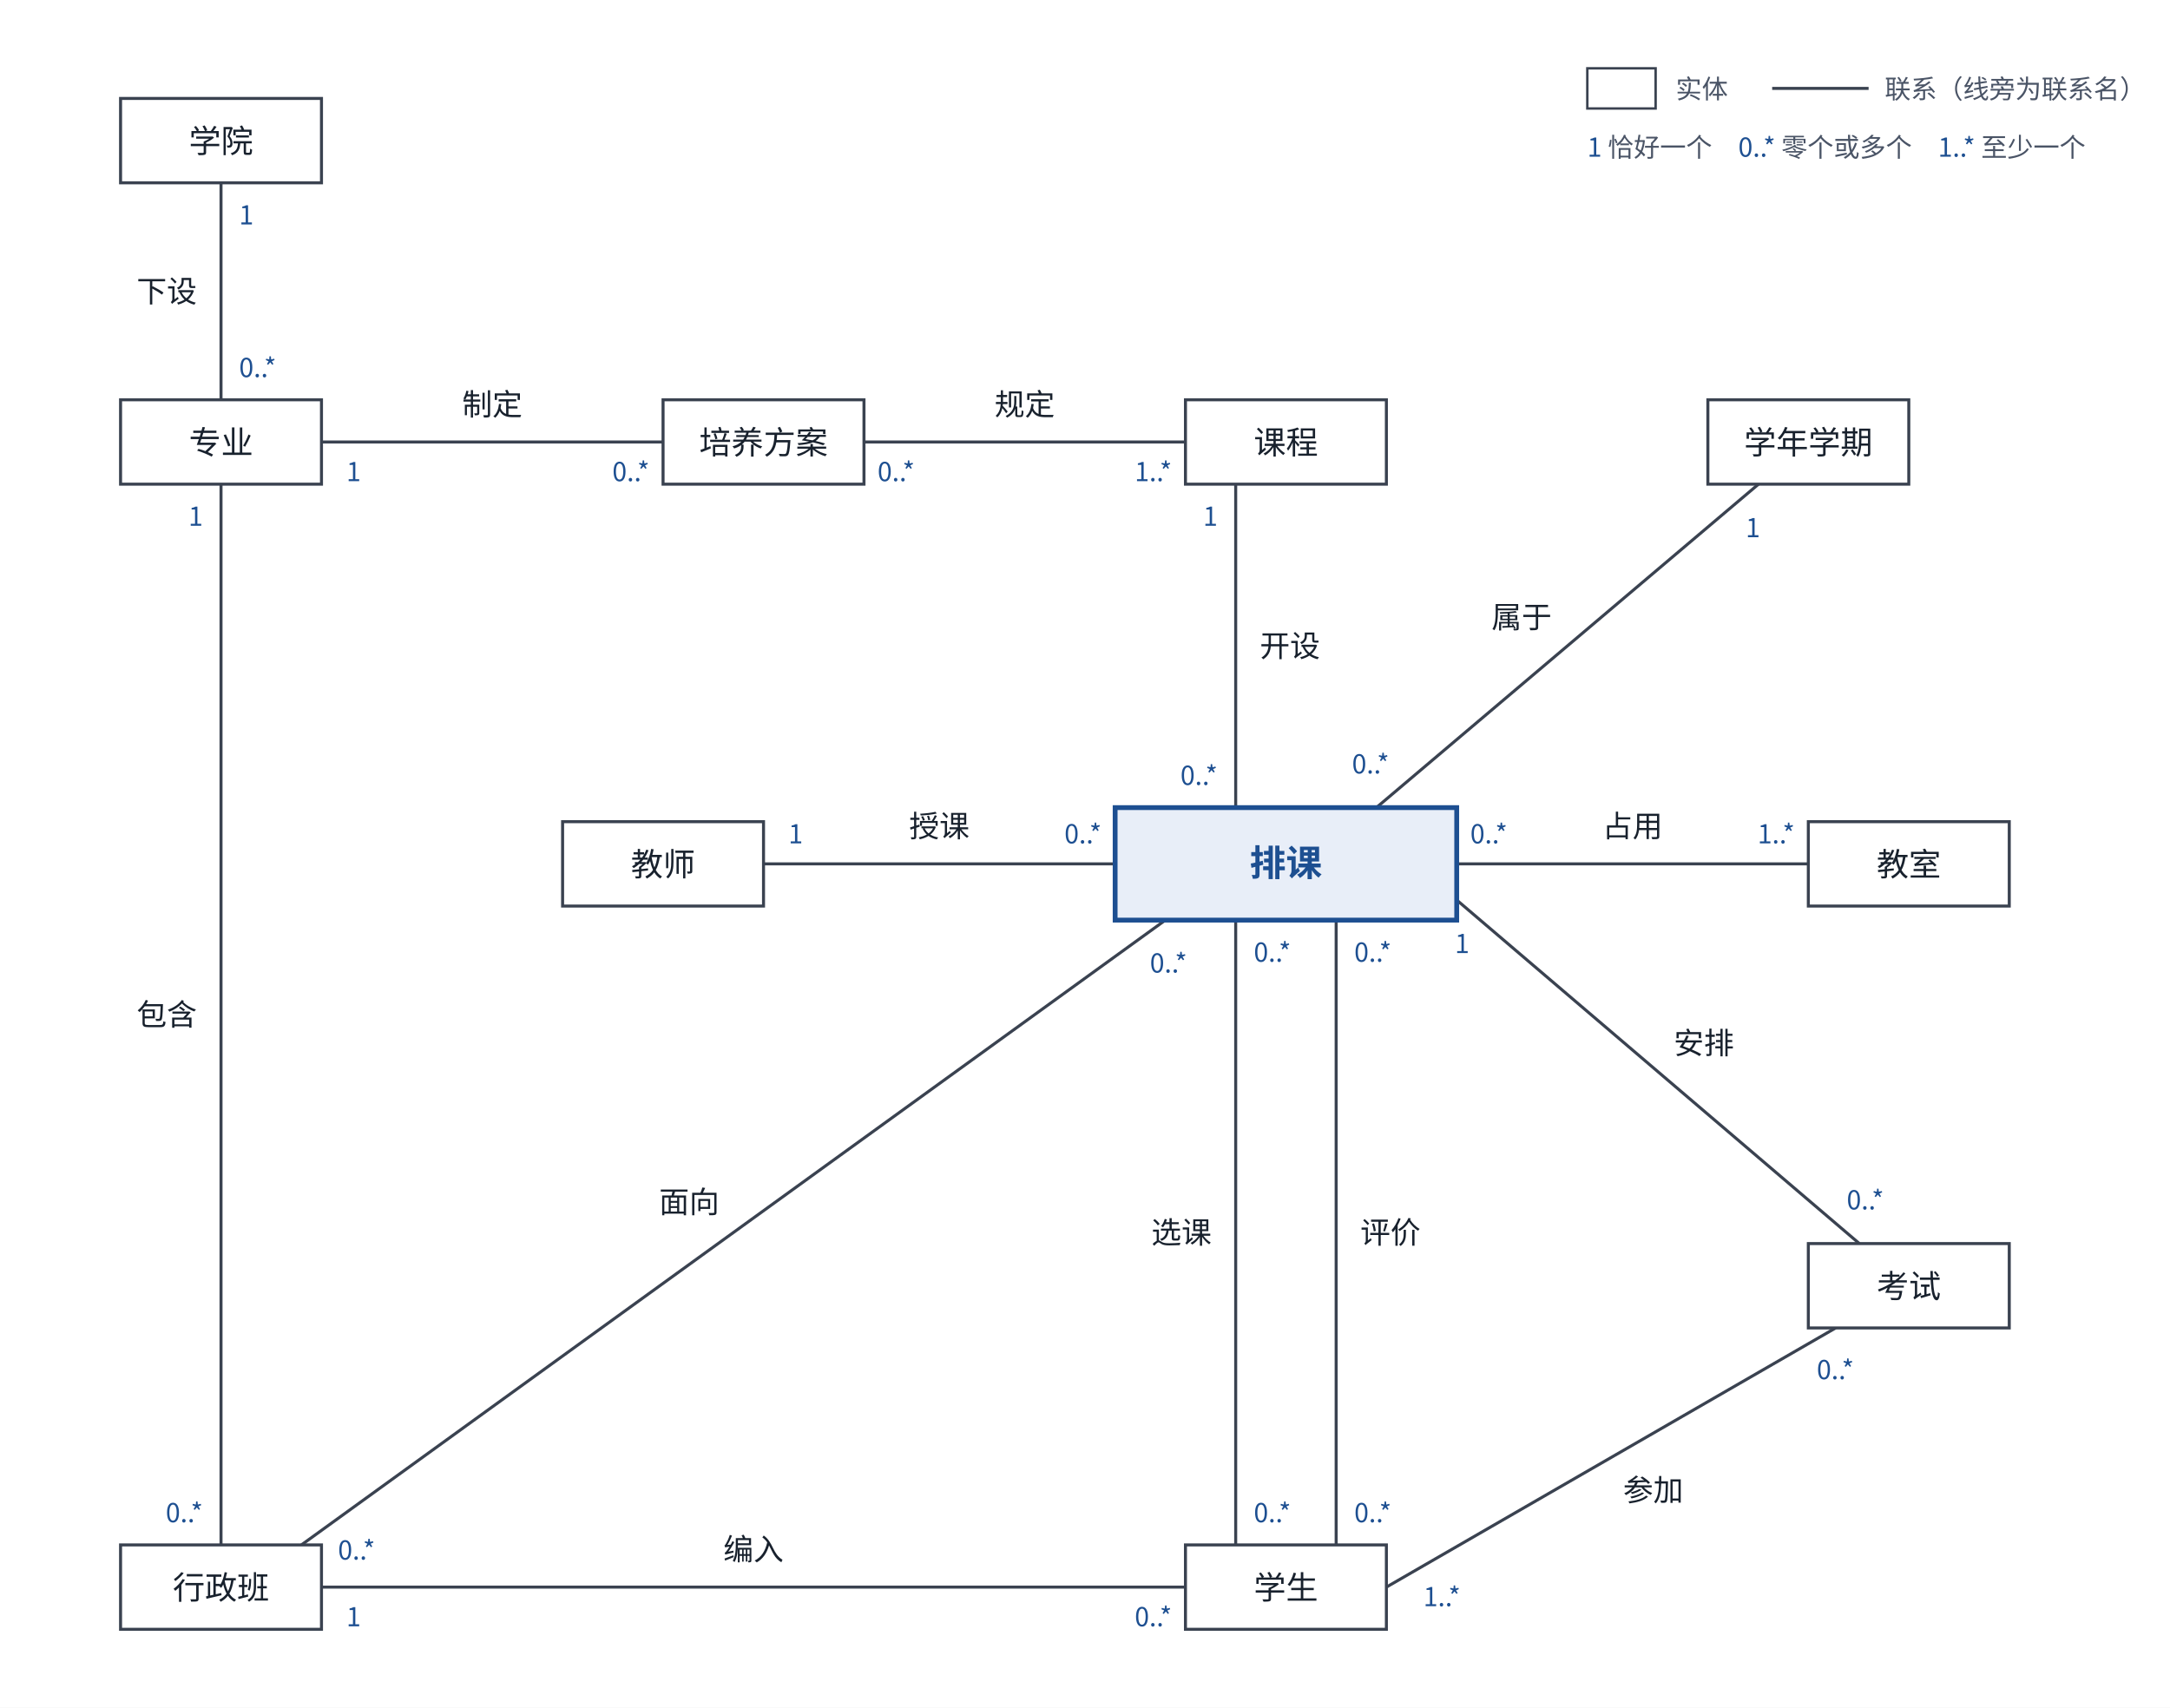
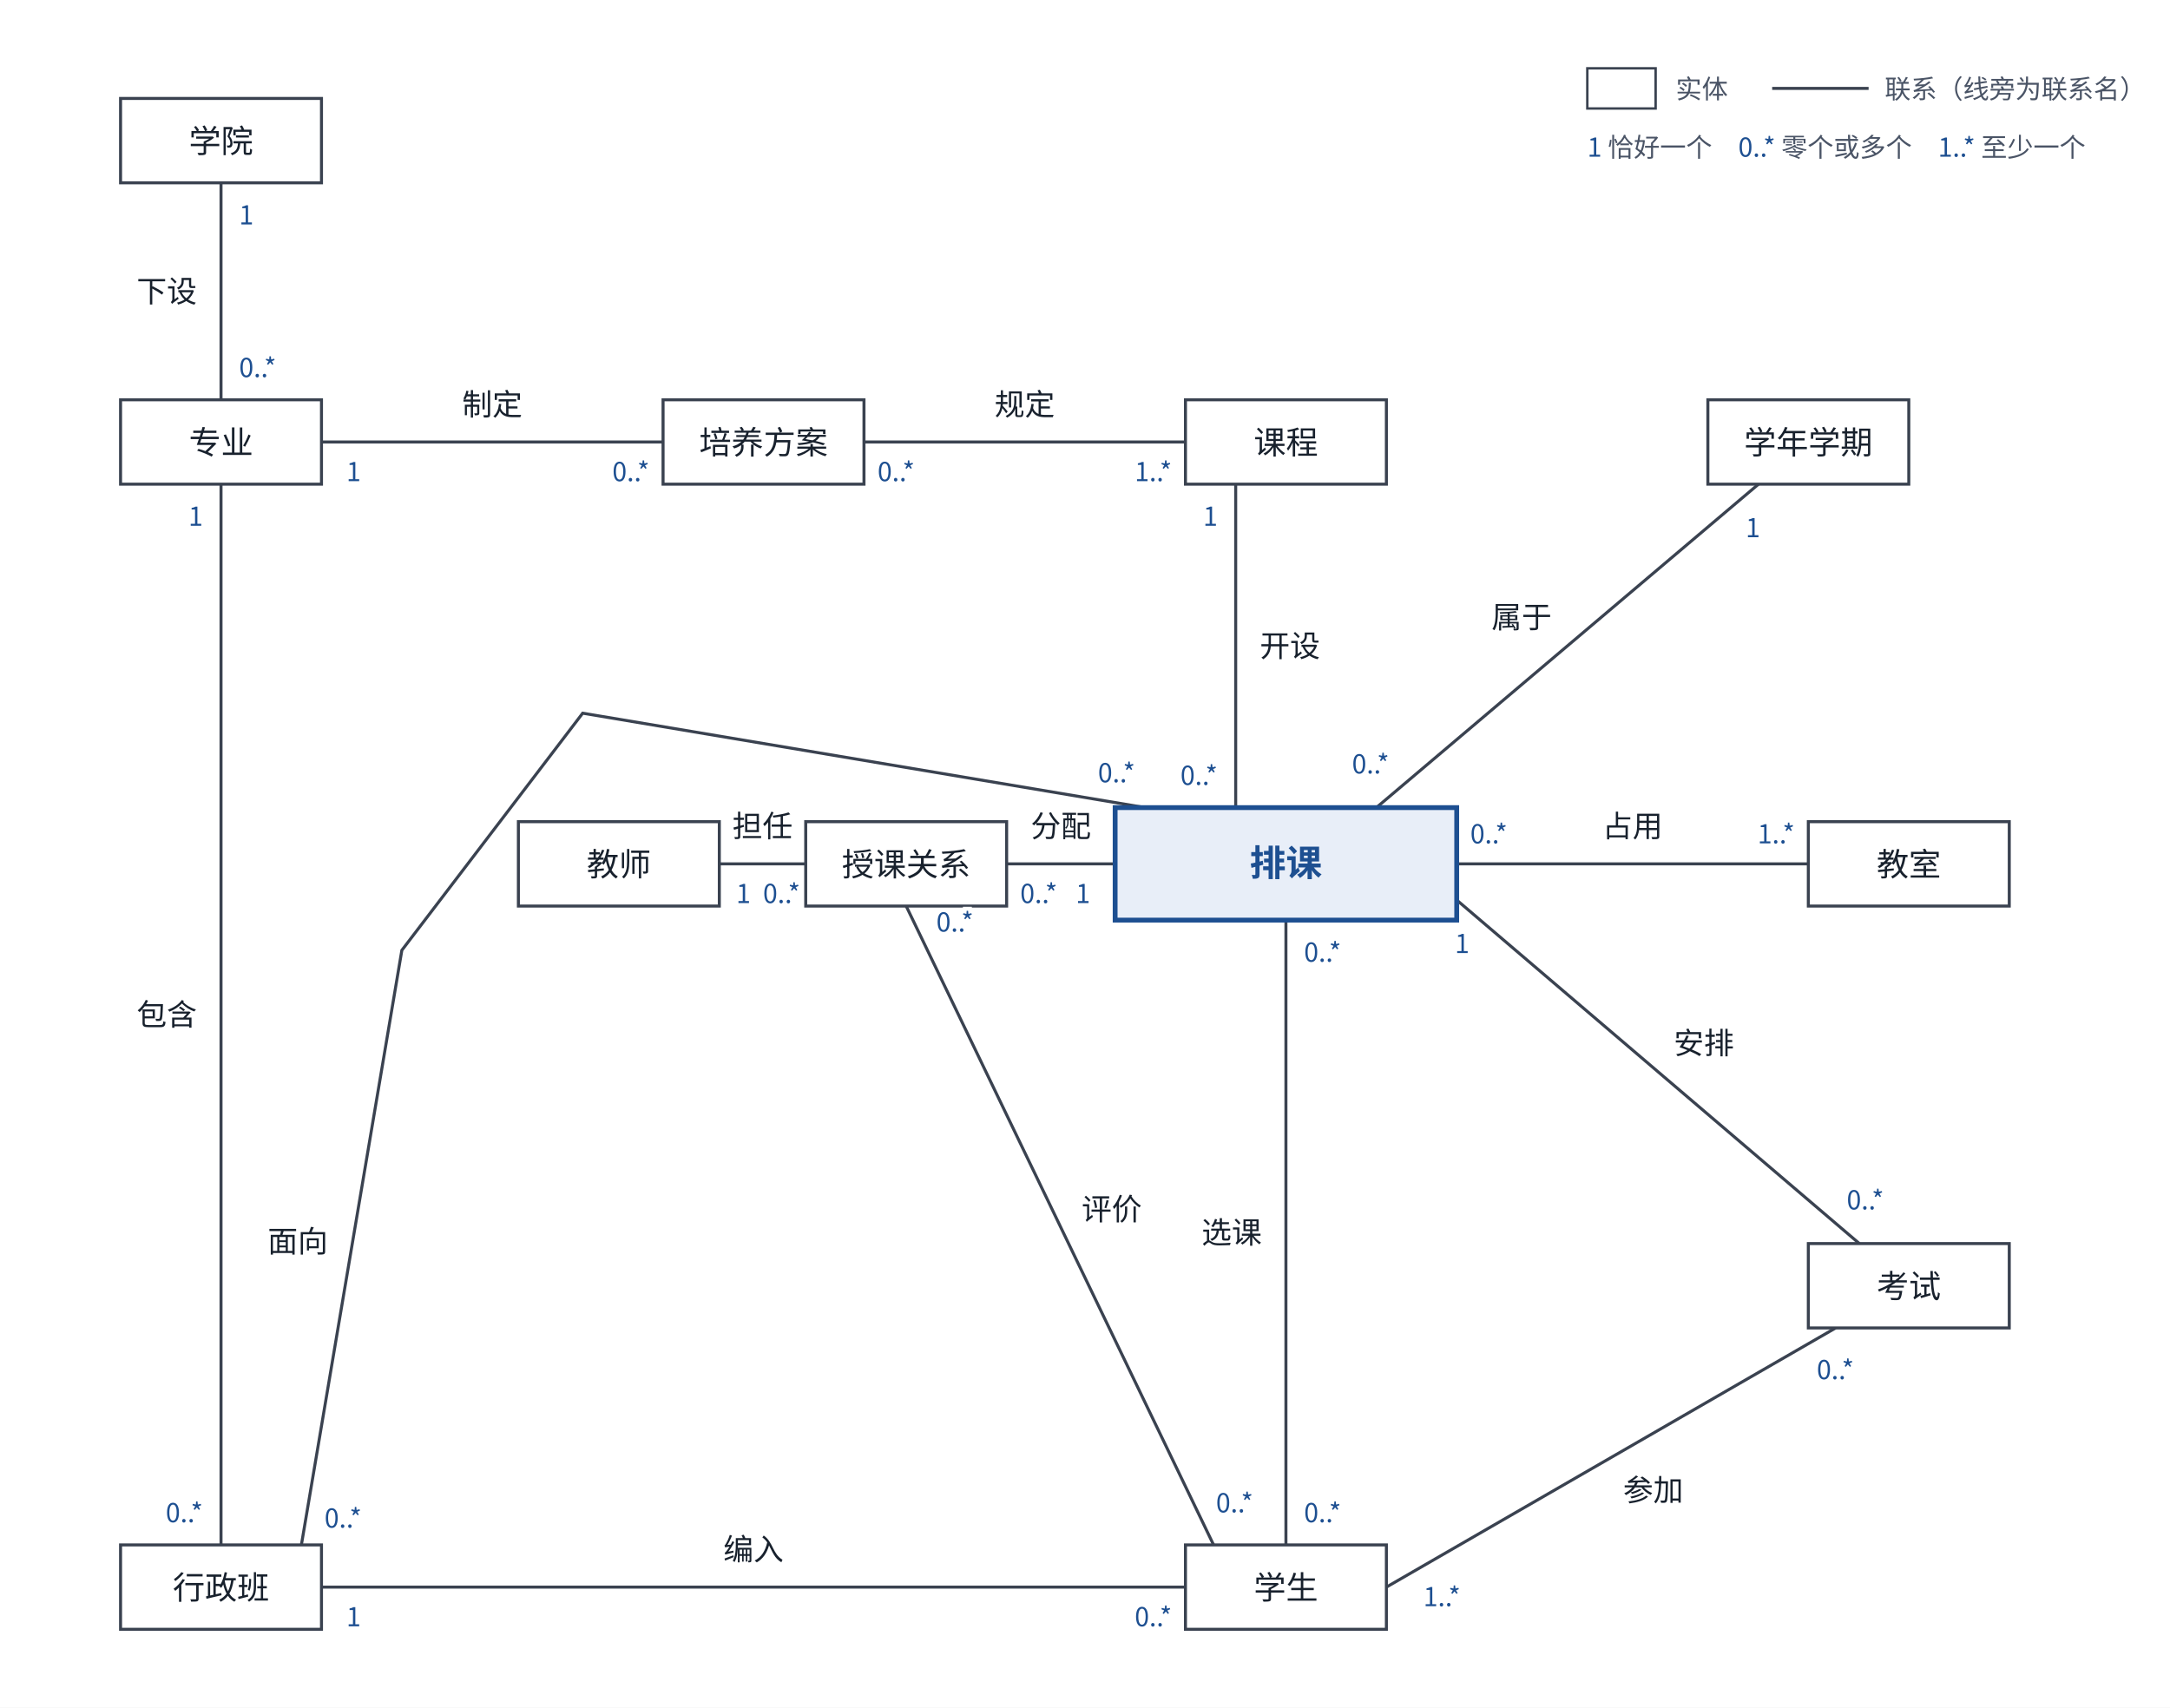
<svg xmlns="http://www.w3.org/2000/svg" width="1080" height="850" viewBox="0 0 1080 850" font-family="'Microsoft YaHei','PingFang SC','Noto Sans CJK SC',sans-serif">
  <rect width="1080" height="850" fill="#fff" />
-   <line x1="110.0" y1="91.0" x2="110.0" y2="199.0" stroke="#3a4250" stroke-width="1.5" />
-   <line x1="110.0" y1="241.0" x2="110.0" y2="769.0" stroke="#3a4250" stroke-width="1.5" />
-   <line x1="160.0" y1="790.0" x2="590.0" y2="790.0" stroke="#3a4250" stroke-width="1.5" />
-   <line x1="160.0" y1="220.0" x2="330.0" y2="220.0" stroke="#3a4250" stroke-width="1.5" />
-   <line x1="430.0" y1="220.0" x2="590.0" y2="220.0" stroke="#3a4250" stroke-width="1.5" />
-   <line x1="615.0" y1="241.0" x2="615.0" y2="402.0" stroke="#3a4250" stroke-width="1.5" />
-   <line x1="875.2" y1="241.0" x2="685.0" y2="402.0" stroke="#3a4250" stroke-width="1.5" />
-   <line x1="380.0" y1="430.0" x2="555.0" y2="430.0" stroke="#3a4250" stroke-width="1.5" />
-   <line x1="725.0" y1="430.0" x2="900.0" y2="430.0" stroke="#3a4250" stroke-width="1.5" />
-   <line x1="580.0" y1="458.0" x2="150.0" y2="769.0" stroke="#3a4250" stroke-width="1.5" />
-   <line x1="615.0" y1="769.0" x2="615.0" y2="458.0" stroke="#3a4250" stroke-width="1.5" />
-   <line x1="665.0" y1="769.0" x2="665.0" y2="458.0" stroke="#3a4250" stroke-width="1.5" />
-   <line x1="725.0" y1="448.0" x2="925.4" y2="619.0" stroke="#3a4250" stroke-width="1.5" />
-   <line x1="690.0" y1="790.0" x2="913.6" y2="661.0" stroke="#3a4250" stroke-width="1.5" />
+   <polyline points="110.0,91.0 110.0,199.0" fill="none" stroke="#3a4250" stroke-width="1.5" />
+   <polyline points="110.0,241.0 110.0,769.0" fill="none" stroke="#3a4250" stroke-width="1.5" />
+   <polyline points="160.0,790.0 590.0,790.0" fill="none" stroke="#3a4250" stroke-width="1.5" />
+   <polyline points="160.0,220.0 330.0,220.0" fill="none" stroke="#3a4250" stroke-width="1.5" />
+   <polyline points="430.0,220.0 590.0,220.0" fill="none" stroke="#3a4250" stroke-width="1.5" />
+   <polyline points="615.0,241.0 615.0,402.0" fill="none" stroke="#3a4250" stroke-width="1.5" />
+   <polyline points="875.2,241.0 685.0,402.0" fill="none" stroke="#3a4250" stroke-width="1.5" />
+   <polyline points="358.0,430.0 401.0,430.0" fill="none" stroke="#3a4250" stroke-width="1.5" />
+   <polyline points="501.0,430.0 555.0,430.0" fill="none" stroke="#3a4250" stroke-width="1.5" />
+   <polyline points="725.0,430.0 900.0,430.0" fill="none" stroke="#3a4250" stroke-width="1.5" />
+   <polyline points="570.0,402.0 290.0,355.0 200.0,473.0 150.0,769.0" fill="none" stroke="#3a4250" stroke-width="1.5" />
+   <polyline points="640.0,769.0 640.0,458.0" fill="none" stroke="#3a4250" stroke-width="1.5" />
+   <polyline points="604.0,769.0 451.0,451.0" fill="none" stroke="#3a4250" stroke-width="1.5" />
+   <polyline points="725.0,448.0 925.4,619.0" fill="none" stroke="#3a4250" stroke-width="1.5" />
+   <polyline points="690.0,790.0 913.6,661.0" fill="none" stroke="#3a4250" stroke-width="1.5" />
  <rect x="60" y="49" width="100" height="42" fill="#fff" stroke="#3a4250" stroke-width="1.5" />
  <text x="110" y="76" text-anchor="middle" font-size="16" font-weight="500" fill="#18212d">学院</text>
  <rect x="60" y="199" width="100" height="42" fill="#fff" stroke="#3a4250" stroke-width="1.5" />
  <text x="110" y="226" text-anchor="middle" font-size="16" font-weight="500" fill="#18212d">专业</text>
  <rect x="330" y="199" width="100" height="42" fill="#fff" stroke="#3a4250" stroke-width="1.5" />
  <text x="380" y="226" text-anchor="middle" font-size="16" font-weight="500" fill="#18212d">培养方案</text>
  <rect x="590" y="199" width="100" height="42" fill="#fff" stroke="#3a4250" stroke-width="1.5" />
  <text x="640" y="226" text-anchor="middle" font-size="16" font-weight="500" fill="#18212d">课程</text>
  <rect x="850" y="199" width="100" height="42" fill="#fff" stroke="#3a4250" stroke-width="1.5" />
  <text x="900" y="226" text-anchor="middle" font-size="16" font-weight="500" fill="#18212d">学年学期</text>
-   <rect x="280" y="409" width="100" height="42" fill="#fff" stroke="#3a4250" stroke-width="1.5" />
-   <text x="330" y="436" text-anchor="middle" font-size="16" font-weight="500" fill="#18212d">教师</text>
+   <rect x="258" y="409" width="100" height="42" fill="#fff" stroke="#3a4250" stroke-width="1.5" />
+   <text x="308" y="436" text-anchor="middle" font-size="16" font-weight="500" fill="#18212d">教师</text>
+   <rect x="401" y="409" width="100" height="42" fill="#fff" stroke="#3a4250" stroke-width="1.5" />
+   <text x="451" y="436" text-anchor="middle" font-size="16" font-weight="500" fill="#18212d">授课关系</text>
  <rect x="555" y="402" width="170" height="56" fill="#e8eef8" stroke="#1d4f91" stroke-width="2.4" />
  <text x="640" y="436" text-anchor="middle" font-size="18" font-weight="700" fill="#1d4f91">排课</text>
  <rect x="900" y="409" width="100" height="42" fill="#fff" stroke="#3a4250" stroke-width="1.5" />
  <text x="950" y="436" text-anchor="middle" font-size="16" font-weight="500" fill="#18212d">教室</text>
  <rect x="900" y="619" width="100" height="42" fill="#fff" stroke="#3a4250" stroke-width="1.5" />
  <text x="950" y="646" text-anchor="middle" font-size="16" font-weight="500" fill="#18212d">考试</text>
  <rect x="60" y="769" width="100" height="42" fill="#fff" stroke="#3a4250" stroke-width="1.5" />
  <text x="110" y="796" text-anchor="middle" font-size="16" font-weight="500" fill="#18212d">行政班</text>
  <rect x="590" y="769" width="100" height="42" fill="#fff" stroke="#3a4250" stroke-width="1.5" />
  <text x="640" y="796" text-anchor="middle" font-size="16" font-weight="500" fill="#18212d">学生</text>
  <text x="98.0" y="150.4" text-anchor="end" font-size="15" font-weight="500" fill="#18212d" stroke="#fff" stroke-width="4" paint-order="stroke">下设</text>
  <text x="119.0" y="111.7" text-anchor="start" font-size="13" font-weight="400" fill="#1d4f91" stroke="#fff" stroke-width="4" paint-order="stroke">1</text>
  <text x="119.0" y="187.7" text-anchor="start" font-size="13" font-weight="400" fill="#1d4f91" stroke="#fff" stroke-width="4" paint-order="stroke">0..*</text>
  <text x="98.0" y="510.4" text-anchor="end" font-size="15" font-weight="500" fill="#18212d" stroke="#fff" stroke-width="4" paint-order="stroke">包含</text>
  <text x="101.0" y="261.7" text-anchor="end" font-size="13" font-weight="400" fill="#1d4f91" stroke="#fff" stroke-width="4" paint-order="stroke">1</text>
  <text x="101.0" y="757.7" text-anchor="end" font-size="13" font-weight="400" fill="#1d4f91" stroke="#fff" stroke-width="4" paint-order="stroke">0..*</text>
  <text x="375.0" y="776.6" text-anchor="middle" font-size="15" font-weight="500" fill="#18212d" stroke="#fff" stroke-width="4" paint-order="stroke">编入</text>
  <text x="176.0" y="809.5" text-anchor="middle" font-size="13" font-weight="400" fill="#1d4f91" stroke="#fff" stroke-width="4" paint-order="stroke">1</text>
  <text x="574.0" y="809.5" text-anchor="middle" font-size="13" font-weight="400" fill="#1d4f91" stroke="#fff" stroke-width="4" paint-order="stroke">0..*</text>
  <text x="245.0" y="206.7" text-anchor="middle" font-size="15" font-weight="500" fill="#18212d" stroke="#fff" stroke-width="4" paint-order="stroke">制定</text>
  <text x="176.0" y="239.5" text-anchor="middle" font-size="13" font-weight="400" fill="#1d4f91" stroke="#fff" stroke-width="4" paint-order="stroke">1</text>
  <text x="314.0" y="239.5" text-anchor="middle" font-size="13" font-weight="400" fill="#1d4f91" stroke="#fff" stroke-width="4" paint-order="stroke">0..*</text>
  <text x="510.0" y="206.7" text-anchor="middle" font-size="15" font-weight="500" fill="#18212d" stroke="#fff" stroke-width="4" paint-order="stroke">规定</text>
  <text x="446.0" y="239.5" text-anchor="middle" font-size="13" font-weight="400" fill="#1d4f91" stroke="#fff" stroke-width="4" paint-order="stroke">0..*</text>
  <text x="574.0" y="239.5" text-anchor="middle" font-size="13" font-weight="400" fill="#1d4f91" stroke="#fff" stroke-width="4" paint-order="stroke">1..*</text>
  <text x="627.0" y="326.9" text-anchor="start" font-size="15" font-weight="500" fill="#18212d" stroke="#fff" stroke-width="4" paint-order="stroke">开设</text>
  <text x="606.0" y="261.7" text-anchor="end" font-size="13" font-weight="400" fill="#1d4f91" stroke="#fff" stroke-width="4" paint-order="stroke">1</text>
  <text x="606.0" y="390.7" text-anchor="end" font-size="13" font-weight="400" fill="#1d4f91" stroke="#fff" stroke-width="4" paint-order="stroke">0..*</text>
  <text x="772.3" y="312.6" text-anchor="end" font-size="15" font-weight="500" fill="#18212d" stroke="#fff" stroke-width="4" paint-order="stroke">属于</text>
  <text x="868.8" y="267.4" text-anchor="start" font-size="13" font-weight="400" fill="#1d4f91" stroke="#fff" stroke-width="4" paint-order="stroke">1</text>
  <text x="691.4" y="385.0" text-anchor="end" font-size="13" font-weight="400" fill="#1d4f91" stroke="#fff" stroke-width="4" paint-order="stroke">0..*</text>
-   <text x="467.5" y="416.6" text-anchor="middle" font-size="15" font-weight="500" fill="#18212d" stroke="#fff" stroke-width="4" paint-order="stroke">授课</text>
-   <text x="396.0" y="419.8" text-anchor="middle" font-size="13" font-weight="400" fill="#1d4f91" stroke="#fff" stroke-width="4" paint-order="stroke">1</text>
-   <text x="539.0" y="419.8" text-anchor="middle" font-size="13" font-weight="400" fill="#1d4f91" stroke="#fff" stroke-width="4" paint-order="stroke">0..*</text>
+   <text x="379.5" y="416.6" text-anchor="middle" font-size="15" font-weight="500" fill="#18212d" stroke="#fff" stroke-width="4" paint-order="stroke">担任</text>
+   <text x="370.0" y="449.5" text-anchor="middle" font-size="13" font-weight="400" fill="#1d4f91" stroke="#fff" stroke-width="4" paint-order="stroke">1</text>
+   <text x="389.0" y="449.5" text-anchor="middle" font-size="13" font-weight="400" fill="#1d4f91" stroke="#fff" stroke-width="4" paint-order="stroke">0..*</text>
+   <text x="528.0" y="416.6" text-anchor="middle" font-size="15" font-weight="500" fill="#18212d" stroke="#fff" stroke-width="4" paint-order="stroke">分配</text>
+   <text x="517.0" y="449.5" text-anchor="middle" font-size="13" font-weight="400" fill="#1d4f91" stroke="#fff" stroke-width="4" paint-order="stroke">0..*</text>
+   <text x="539.0" y="449.5" text-anchor="middle" font-size="13" font-weight="400" fill="#1d4f91" stroke="#fff" stroke-width="4" paint-order="stroke">1</text>
  <text x="812.5" y="416.6" text-anchor="middle" font-size="15" font-weight="500" fill="#18212d" stroke="#fff" stroke-width="4" paint-order="stroke">占用</text>
  <text x="741.0" y="419.8" text-anchor="middle" font-size="13" font-weight="400" fill="#1d4f91" stroke="#fff" stroke-width="4" paint-order="stroke">0..*</text>
  <text x="884.0" y="419.8" text-anchor="middle" font-size="13" font-weight="400" fill="#1d4f91" stroke="#fff" stroke-width="4" paint-order="stroke">1..*</text>
-   <text x="358.0" y="603.7" text-anchor="end" font-size="15" font-weight="500" fill="#18212d" stroke="#fff" stroke-width="4" paint-order="stroke">面向</text>
-   <text x="572.3" y="484.1" text-anchor="start" font-size="13" font-weight="400" fill="#1d4f91" stroke="#fff" stroke-width="4" paint-order="stroke">0..*</text>
-   <text x="168.2" y="776.3" text-anchor="start" font-size="13" font-weight="400" fill="#1d4f91" stroke="#fff" stroke-width="4" paint-order="stroke">0..*</text>
-   <text x="603.0" y="618.9" text-anchor="end" font-size="15" font-weight="500" fill="#18212d" stroke="#fff" stroke-width="4" paint-order="stroke">选课</text>
-   <text x="624.0" y="757.7" text-anchor="start" font-size="13" font-weight="400" fill="#1d4f91" stroke="#fff" stroke-width="4" paint-order="stroke">0..*</text>
-   <text x="624.0" y="478.7" text-anchor="start" font-size="13" font-weight="400" fill="#1d4f91" stroke="#fff" stroke-width="4" paint-order="stroke">0..*</text>
-   <text x="677.0" y="618.9" text-anchor="start" font-size="15" font-weight="500" fill="#18212d" stroke="#fff" stroke-width="4" paint-order="stroke">评价</text>
-   <text x="674.0" y="757.7" text-anchor="start" font-size="13" font-weight="400" fill="#1d4f91" stroke="#fff" stroke-width="4" paint-order="stroke">0..*</text>
-   <text x="674.0" y="478.7" text-anchor="start" font-size="13" font-weight="400" fill="#1d4f91" stroke="#fff" stroke-width="4" paint-order="stroke">0..*</text>
+   <text x="163.2" y="623.3" text-anchor="end" font-size="15" font-weight="500" fill="#18212d" stroke="#fff" stroke-width="4" paint-order="stroke">面向</text>
+   <text x="555.7" y="389.4" text-anchor="middle" font-size="13" font-weight="400" fill="#1d4f91" stroke="#fff" stroke-width="4" paint-order="stroke">0..*</text>
+   <text x="161.5" y="760.4" text-anchor="start" font-size="13" font-weight="400" fill="#1d4f91" stroke="#fff" stroke-width="4" paint-order="stroke">0..*</text>
+   <text x="628.0" y="618.9" text-anchor="end" font-size="15" font-weight="500" fill="#18212d" stroke="#fff" stroke-width="4" paint-order="stroke">选课</text>
+   <text x="649.0" y="757.7" text-anchor="start" font-size="13" font-weight="400" fill="#1d4f91" stroke="#fff" stroke-width="4" paint-order="stroke">0..*</text>
+   <text x="649.0" y="478.7" text-anchor="start" font-size="13" font-weight="400" fill="#1d4f91" stroke="#fff" stroke-width="4" paint-order="stroke">0..*</text>
+   <text x="538.3" y="607.3" text-anchor="start" font-size="15" font-weight="500" fill="#18212d" stroke="#fff" stroke-width="4" paint-order="stroke">评价</text>
+   <text x="605.2" y="752.8" text-anchor="start" font-size="13" font-weight="400" fill="#1d4f91" stroke="#fff" stroke-width="4" paint-order="stroke">0..*</text>
+   <text x="466.0" y="463.7" text-anchor="start" font-size="13" font-weight="400" fill="#1d4f91" stroke="#fff" stroke-width="4" paint-order="stroke">0..*</text>
  <text x="833.0" y="524.6" text-anchor="start" font-size="15" font-weight="500" fill="#18212d" stroke="#fff" stroke-width="4" paint-order="stroke">安排</text>
  <text x="731.3" y="474.4" text-anchor="end" font-size="13" font-weight="400" fill="#1d4f91" stroke="#fff" stroke-width="4" paint-order="stroke">1</text>
  <text x="919.1" y="602.0" text-anchor="start" font-size="13" font-weight="400" fill="#1d4f91" stroke="#fff" stroke-width="4" paint-order="stroke">0..*</text>
  <text x="807.8" y="747.1" text-anchor="start" font-size="15" font-weight="500" fill="#18212d" stroke="#fff" stroke-width="4" paint-order="stroke">参加</text>
  <text x="708.4" y="799.5" text-anchor="start" font-size="13" font-weight="400" fill="#1d4f91" stroke="#fff" stroke-width="4" paint-order="stroke">1..*</text>
  <text x="904.2" y="686.5" text-anchor="start" font-size="13" font-weight="400" fill="#1d4f91" stroke="#fff" stroke-width="4" paint-order="stroke">0..*</text>
  <g font-size="13" fill="#4a5466">
    <rect x="790" y="34" width="34" height="20" fill="#fff" stroke="#3a4250" stroke-width="1.2" />
    <text x="834" y="49">实体</text>
    <line x1="882" y1="44" x2="930" y2="44" stroke="#3a4250" stroke-width="1.5" />
    <text x="938" y="49">联系（线旁为联系名）</text>
    <text x="790" y="78">
      <tspan fill="#1d4f91">1</tspan> 恰好一个　<tspan fill="#1d4f91">0..*</tspan> 零个或多个　<tspan fill="#1d4f91">1..*</tspan> 至少一个</text>
  </g>
</svg>
